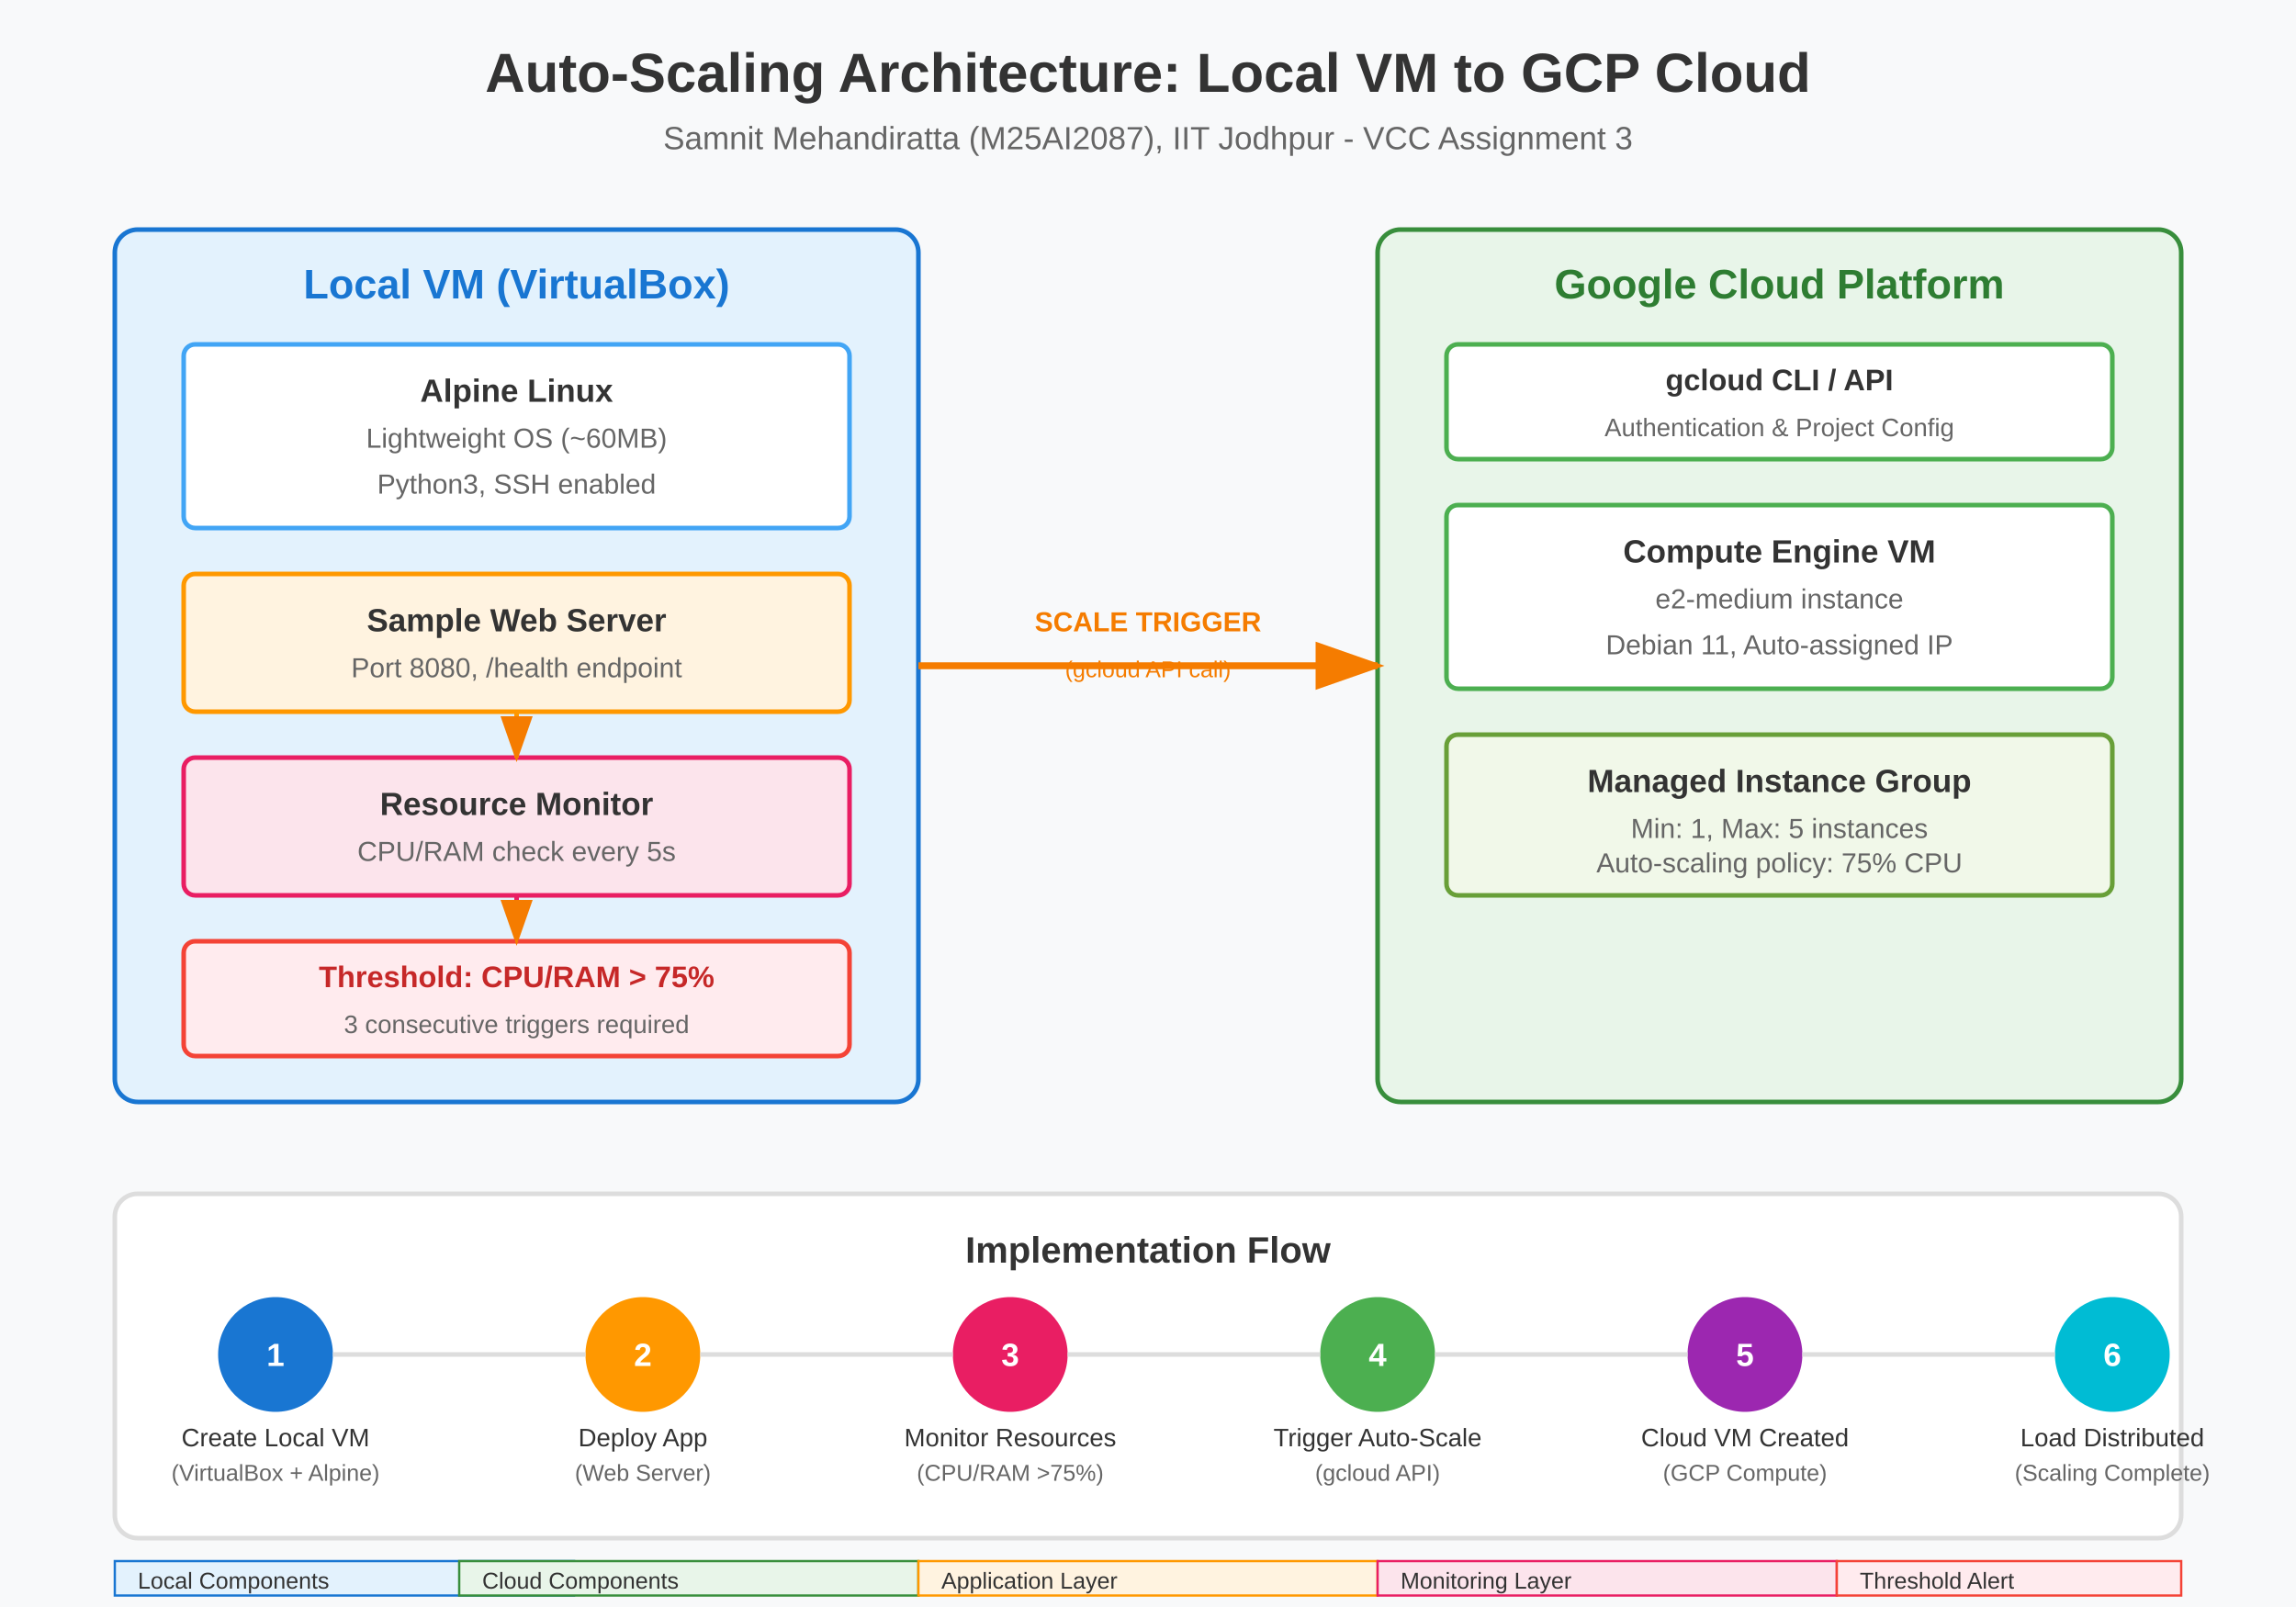
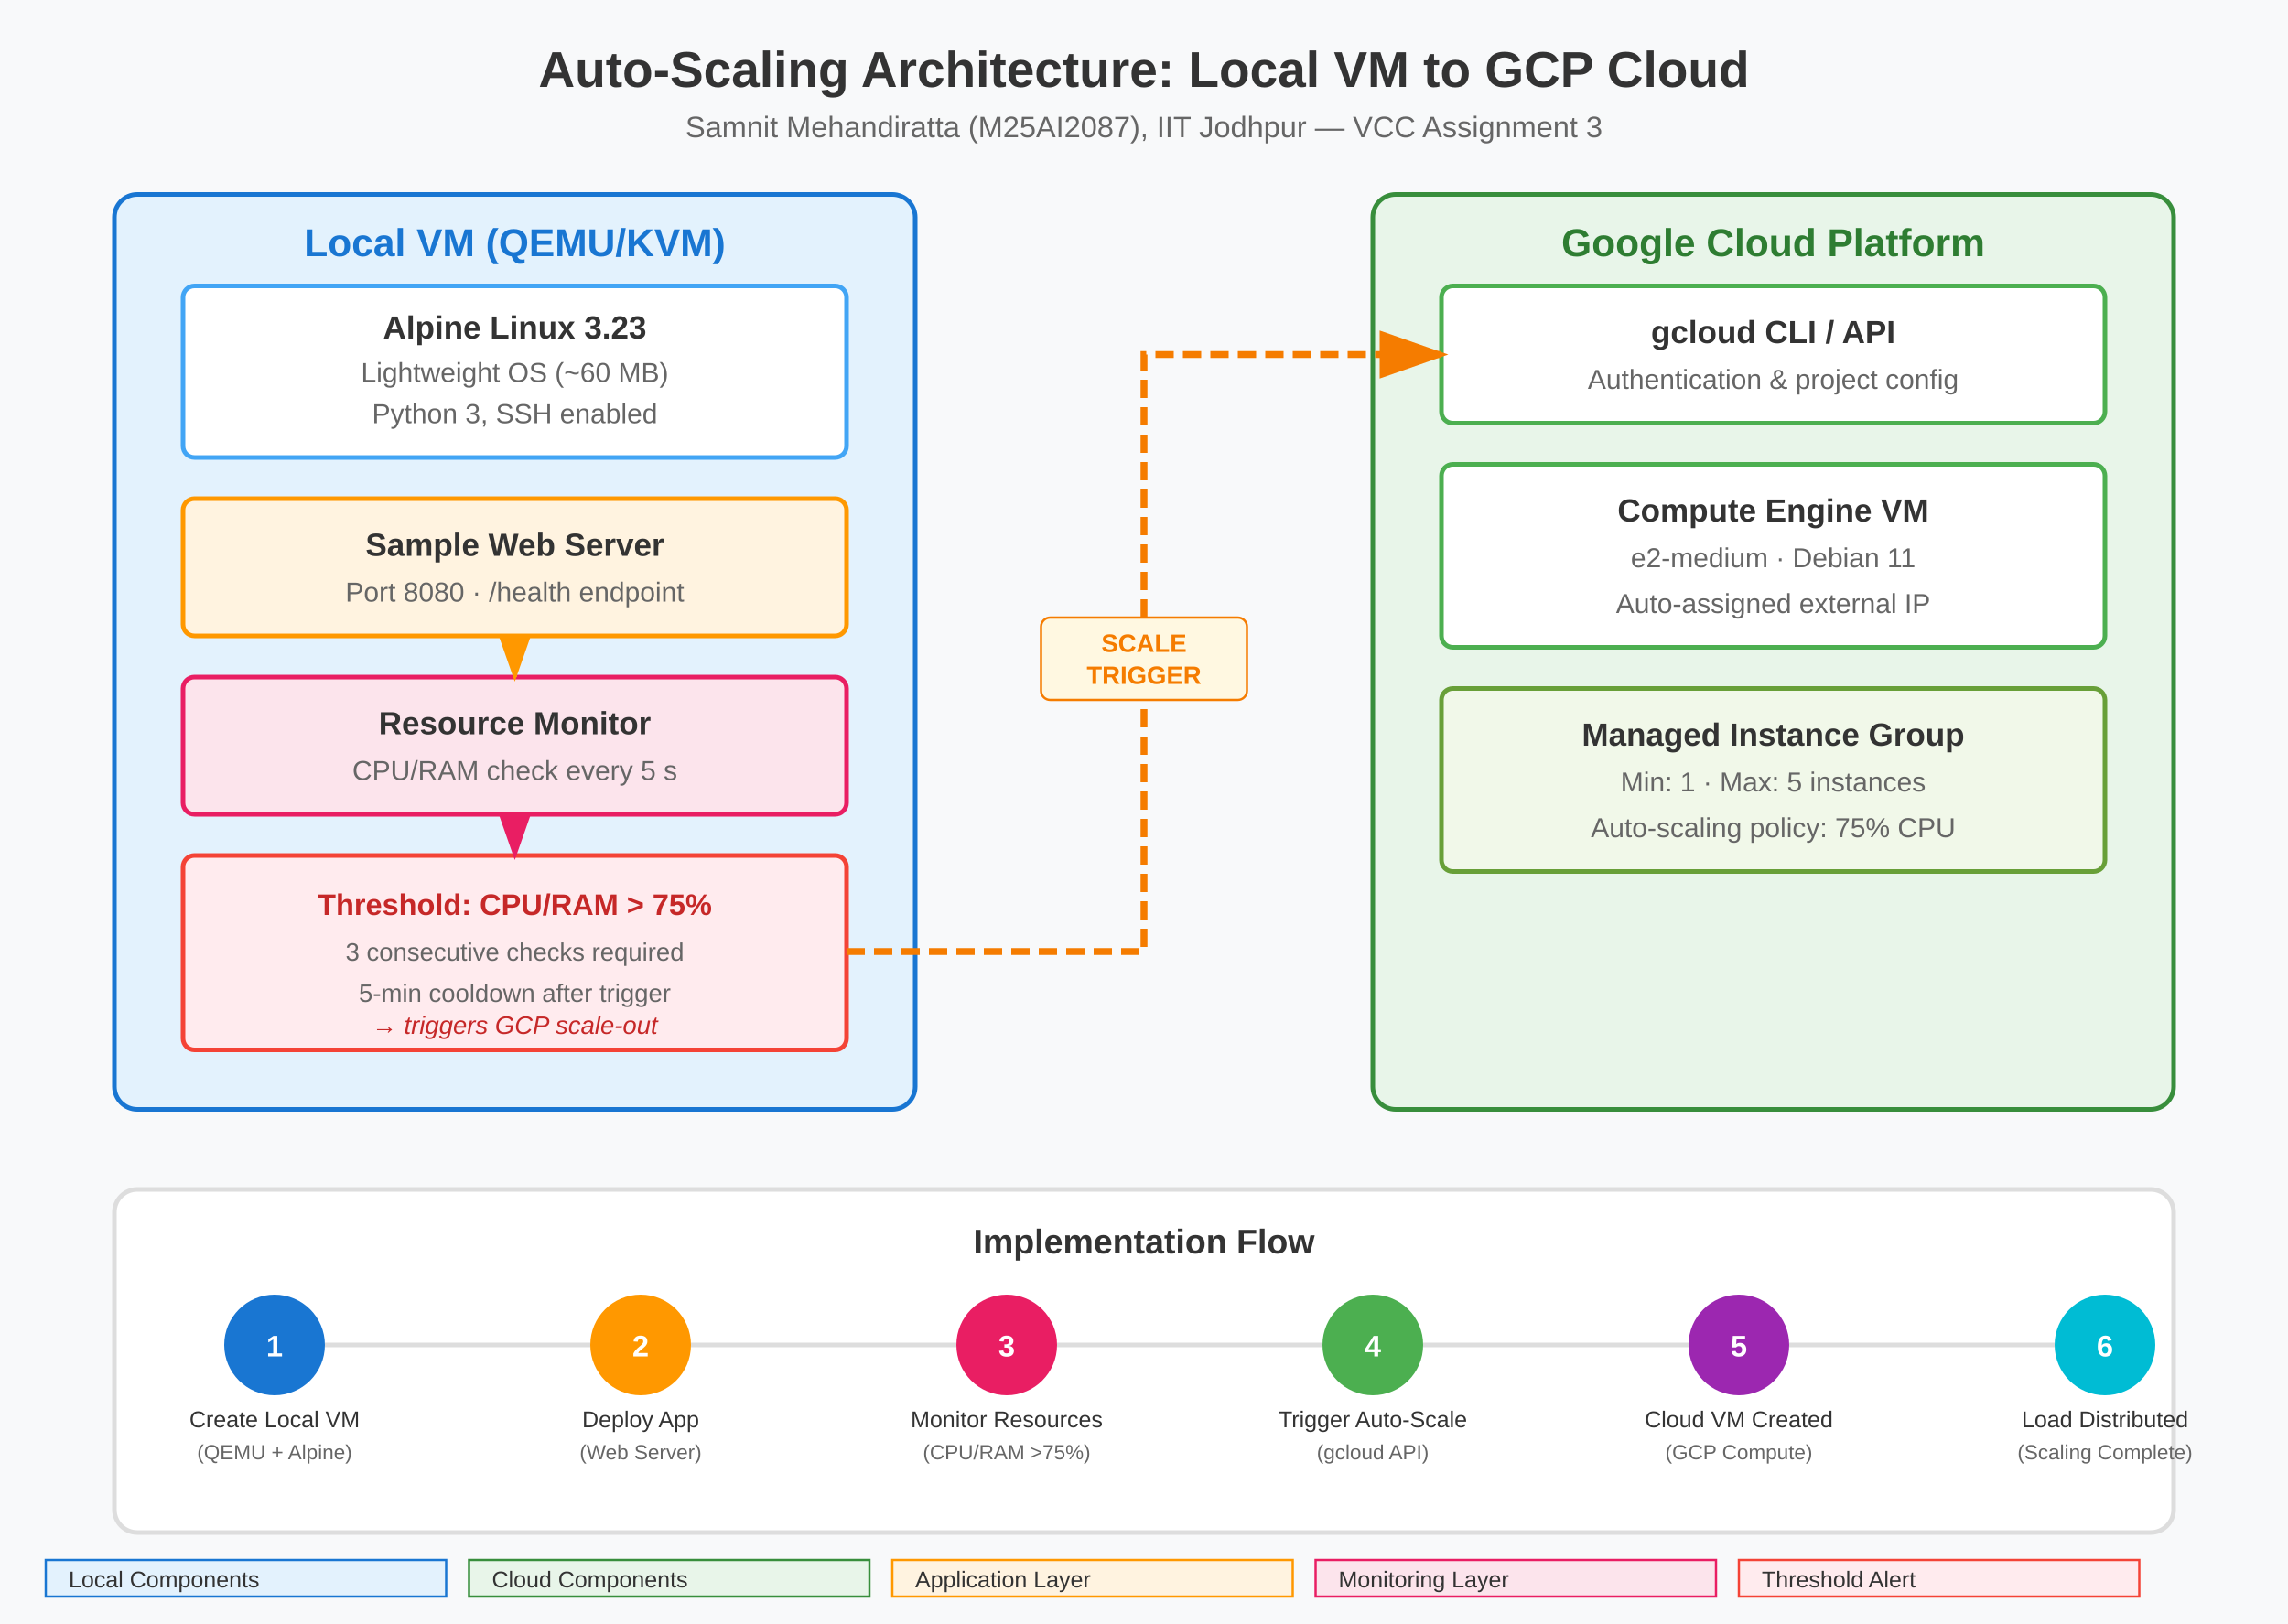
- <svg xmlns="http://www.w3.org/2000/svg" viewBox="0 0 1000 700">
-   <rect width="1000" height="700" fill="#f8f9fa" />
-   <text x="500" y="40" text-anchor="middle" font-family="Arial" font-size="24" font-weight="bold" fill="#333">
+ <svg xmlns="http://www.w3.org/2000/svg" viewBox="0 0 1000 710">
+   <rect width="1000" height="710" fill="#f8f9fa" />
+   <text x="500" y="38" text-anchor="middle" font-family="Arial" font-size="22" font-weight="bold" fill="#333">
    Auto-Scaling Architecture: Local VM to GCP Cloud
  </text>
-   <text x="500" y="65" text-anchor="middle" font-family="Arial" font-size="14" fill="#666">
-     Samnit Mehandiratta (M25AI2087), IIT Jodhpur - VCC Assignment 3
+   <text x="500" y="60" text-anchor="middle" font-family="Arial" font-size="13" fill="#666">
+     Samnit Mehandiratta (M25AI2087), IIT Jodhpur — VCC Assignment 3
  </text>
-   <rect x="50" y="100" width="350" height="380" fill="#e3f2fd" stroke="#1976d2" stroke-width="2" rx="10" />
-   <text x="225" y="130" text-anchor="middle" font-family="Arial" font-size="18" font-weight="bold" fill="#1976d2">
-     Local VM (VirtualBox)
+   <rect x="50" y="85" width="350" height="400" fill="#e3f2fd" stroke="#1976d2" stroke-width="2" rx="10" />
+   <text x="225" y="112" text-anchor="middle" font-family="Arial" font-size="17" font-weight="bold" fill="#1976d2">
+     Local VM (QEMU/KVM)
  </text>
-   <rect x="80" y="150" width="290" height="80" fill="#ffffff" stroke="#42a5f5" stroke-width="2" rx="5" />
-   <text x="225" y="175" text-anchor="middle" font-family="Arial" font-size="14" font-weight="bold" fill="#333">Alpine Linux</text>
-   <text x="225" y="195" text-anchor="middle" font-family="Arial" font-size="12" fill="#666">Lightweight OS (~60MB)</text>
-   <text x="225" y="215" text-anchor="middle" font-family="Arial" font-size="12" fill="#666">Python3, SSH enabled</text>
-   <rect x="80" y="250" width="290" height="60" fill="#fff3e0" stroke="#ff9800" stroke-width="2" rx="5" />
-   <text x="225" y="275" text-anchor="middle" font-family="Arial" font-size="14" font-weight="bold" fill="#333">Sample Web Server</text>
-   <text x="225" y="295" text-anchor="middle" font-family="Arial" font-size="12" fill="#666">Port 8080, /health endpoint</text>
-   <rect x="80" y="330" width="290" height="60" fill="#fce4ec" stroke="#e91e63" stroke-width="2" rx="5" />
-   <text x="225" y="355" text-anchor="middle" font-family="Arial" font-size="14" font-weight="bold" fill="#333">Resource Monitor</text>
-   <text x="225" y="375" text-anchor="middle" font-family="Arial" font-size="12" fill="#666">CPU/RAM check every 5s</text>
-   <rect x="80" y="410" width="290" height="50" fill="#ffebee" stroke="#f44336" stroke-width="2" rx="5" />
-   <text x="225" y="430" text-anchor="middle" font-family="Arial" font-size="13" font-weight="bold" fill="#c62828">
+   <rect x="80" y="125" width="290" height="75" fill="#ffffff" stroke="#42a5f5" stroke-width="2" rx="5" />
+   <text x="225" y="148" text-anchor="middle" font-family="Arial" font-size="14" font-weight="bold" fill="#333">Alpine Linux 3.23</text>
+   <text x="225" y="167" text-anchor="middle" font-family="Arial" font-size="12" fill="#666">Lightweight OS (~60 MB)</text>
+   <text x="225" y="185" text-anchor="middle" font-family="Arial" font-size="12" fill="#666">Python 3, SSH enabled</text>
+   <rect x="80" y="218" width="290" height="60" fill="#fff3e0" stroke="#ff9800" stroke-width="2" rx="5" />
+   <text x="225" y="243" text-anchor="middle" font-family="Arial" font-size="14" font-weight="bold" fill="#333">Sample Web Server</text>
+   <text x="225" y="263" text-anchor="middle" font-family="Arial" font-size="12" fill="#666">Port 8080 · /health endpoint</text>
+   <rect x="80" y="296" width="290" height="60" fill="#fce4ec" stroke="#e91e63" stroke-width="2" rx="5" />
+   <text x="225" y="321" text-anchor="middle" font-family="Arial" font-size="14" font-weight="bold" fill="#333">Resource Monitor</text>
+   <text x="225" y="341" text-anchor="middle" font-family="Arial" font-size="12" fill="#666">CPU/RAM check every 5 s</text>
+   <rect x="80" y="374" width="290" height="85" fill="#ffebee" stroke="#f44336" stroke-width="2" rx="5" />
+   <text x="225" y="400" text-anchor="middle" font-family="Arial" font-size="13" font-weight="bold" fill="#c62828">
    Threshold: CPU/RAM &gt; 75%
  </text>
-   <text x="225" y="450" text-anchor="middle" font-family="Arial" font-size="11" fill="#666">
-     3 consecutive triggers required
+   <text x="225" y="420" text-anchor="middle" font-family="Arial" font-size="11" fill="#666">
+     3 consecutive checks required
  </text>
-   <rect x="600" y="100" width="350" height="380" fill="#e8f5e9" stroke="#388e3c" stroke-width="2" rx="10" />
-   <text x="775" y="130" text-anchor="middle" font-family="Arial" font-size="18" font-weight="bold" fill="#2e7d32">
+   <text x="225" y="438" text-anchor="middle" font-family="Arial" font-size="11" fill="#666">
+     5-min cooldown after trigger
+   </text>
+   <text x="225" y="452" text-anchor="middle" font-family="Arial" font-size="11" font-style="italic" fill="#c62828">
+     → triggers GCP scale-out
+   </text>
+   <rect x="600" y="85" width="350" height="400" fill="#e8f5e9" stroke="#388e3c" stroke-width="2" rx="10" />
+   <text x="775" y="112" text-anchor="middle" font-family="Arial" font-size="17" font-weight="bold" fill="#2e7d32">
    Google Cloud Platform
  </text>
-   <rect x="630" y="150" width="290" height="50" fill="#ffffff" stroke="#4caf50" stroke-width="2" rx="5" />
-   <text x="775" y="170" text-anchor="middle" font-family="Arial" font-size="13" font-weight="bold" fill="#333">gcloud CLI / API</text>
-   <text x="775" y="190" text-anchor="middle" font-family="Arial" font-size="11" fill="#666">Authentication &amp; Project Config</text>
-   <rect x="630" y="220" width="290" height="80" fill="#ffffff" stroke="#4caf50" stroke-width="2" rx="5" />
-   <text x="775" y="245" text-anchor="middle" font-family="Arial" font-size="14" font-weight="bold" fill="#333">Compute Engine VM</text>
-   <text x="775" y="265" text-anchor="middle" font-family="Arial" font-size="12" fill="#666">e2-medium instance</text>
-   <text x="775" y="285" text-anchor="middle" font-family="Arial" font-size="12" fill="#666">Debian 11, Auto-assigned IP</text>
-   <rect x="630" y="320" width="290" height="70" fill="#f1f8e9" stroke="#689f38" stroke-width="2" rx="5" />
-   <text x="775" y="345" text-anchor="middle" font-family="Arial" font-size="14" font-weight="bold" fill="#333">Managed Instance Group</text>
-   <text x="775" y="365" text-anchor="middle" font-family="Arial" font-size="12" fill="#666">Min: 1, Max: 5 instances</text>
-   <text x="775" y="380" text-anchor="middle" font-family="Arial" font-size="12" fill="#666">Auto-scaling policy: 75% CPU</text>
+   <rect x="630" y="125" width="290" height="60" fill="#ffffff" stroke="#4caf50" stroke-width="2" rx="5" />
+   <text x="775" y="150" text-anchor="middle" font-family="Arial" font-size="14" font-weight="bold" fill="#333">gcloud CLI / API</text>
+   <text x="775" y="170" text-anchor="middle" font-family="Arial" font-size="12" fill="#666">Authentication &amp; project config</text>
+   <rect x="630" y="203" width="290" height="80" fill="#ffffff" stroke="#4caf50" stroke-width="2" rx="5" />
+   <text x="775" y="228" text-anchor="middle" font-family="Arial" font-size="14" font-weight="bold" fill="#333">Compute Engine VM</text>
+   <text x="775" y="248" text-anchor="middle" font-family="Arial" font-size="12" fill="#666">e2-medium · Debian 11</text>
+   <text x="775" y="268" text-anchor="middle" font-family="Arial" font-size="12" fill="#666">Auto-assigned external IP</text>
+   <rect x="630" y="301" width="290" height="80" fill="#f1f8e9" stroke="#689f38" stroke-width="2" rx="5" />
+   <text x="775" y="326" text-anchor="middle" font-family="Arial" font-size="14" font-weight="bold" fill="#333">Managed Instance Group</text>
+   <text x="775" y="346" text-anchor="middle" font-family="Arial" font-size="12" fill="#666">Min: 1 · Max: 5 instances</text>
+   <text x="775" y="366" text-anchor="middle" font-family="Arial" font-size="12" fill="#666">Auto-scaling policy: 75% CPU</text>
  <defs>
-     <marker id="arrowhead" markerWidth="10" markerHeight="7" refX="9" refY="3.5" orient="auto">
+     <marker id="arr-orange" markerWidth="10" markerHeight="7" refX="9" refY="3.5" orient="auto">
      <polygon points="0 0, 10 3.5, 0 7" fill="#f57c00" />
    </marker>
+     <marker id="arr-pink" markerWidth="10" markerHeight="7" refX="9" refY="3.5" orient="auto">
+       <polygon points="0 0, 10 3.5, 0 7" fill="#e91e63" />
+     </marker>
+     <marker id="arr-amber" markerWidth="10" markerHeight="7" refX="9" refY="3.5" orient="auto">
+       <polygon points="0 0, 10 3.5, 0 7" fill="#ff9800" />
+     </marker>
  </defs>
-   <path d="M 400 290 L 450 290 L 450 290 L 600 290" stroke="#f57c00" stroke-width="3" fill="none" marker-end="url(#arrowhead)" />
-   <text x="500" y="275" text-anchor="middle" font-family="Arial" font-size="12" font-weight="bold" fill="#f57c00">
-     SCALE TRIGGER
-   </text>
-   <text x="500" y="295" text-anchor="middle" font-family="Arial" font-size="10" fill="#f57c00">
-     (gcloud API call)
-   </text>
-   <path d="M 225 390 L 225 410" stroke="#e91e63" stroke-width="2" fill="none" marker-end="url(#arrowhead)" />
-   <path d="M 225 310 L 225 330" stroke="#ff9800" stroke-width="2" fill="none" marker-end="url(#arrowhead)" />
+   <path d="M 225 278 L 225 296" stroke="#ff9800" stroke-width="2" fill="none" marker-end="url(#arr-amber)" />
+   <path d="M 225 356 L 225 374" stroke="#e91e63" stroke-width="2" fill="none" marker-end="url(#arr-pink)" />
+   <path d="M 370 416 L 500 416 L 500 155 L 630 155" stroke="#f57c00" stroke-width="3" fill="none" marker-end="url(#arr-orange)" stroke-dasharray="8,4" />
+   <rect x="455" y="270" width="90" height="36" rx="4" fill="#fff8e1" stroke="#f57c00" stroke-width="1" />
+   <text x="500" y="285" text-anchor="middle" font-family="Arial" font-size="11" font-weight="bold" fill="#f57c00">SCALE</text>
+   <text x="500" y="299" text-anchor="middle" font-family="Arial" font-size="11" font-weight="bold" fill="#f57c00">TRIGGER</text>
  <rect x="50" y="520" width="900" height="150" fill="#fff" stroke="#ddd" stroke-width="2" rx="10" />
-   <text x="500" y="550" text-anchor="middle" font-family="Arial" font-size="16" font-weight="bold" fill="#333">
+   <text x="500" y="548" text-anchor="middle" font-family="Arial" font-size="15" font-weight="bold" fill="#333">
    Implementation Flow
  </text>
-   <circle cx="120" cy="590" r="25" fill="#1976d2" />
-   <text x="120" y="595" text-anchor="middle" font-family="Arial" font-size="14" font-weight="bold" fill="#fff">1</text>
-   <text x="120" y="630" text-anchor="middle" font-family="Arial" font-size="11" fill="#333">Create Local VM</text>
-   <text x="120" y="645" text-anchor="middle" font-family="Arial" font-size="10" fill="#666">(VirtualBox + Alpine)</text>
-   <circle cx="280" cy="590" r="25" fill="#ff9800" />
-   <text x="280" y="595" text-anchor="middle" font-family="Arial" font-size="14" font-weight="bold" fill="#fff">2</text>
-   <text x="280" y="630" text-anchor="middle" font-family="Arial" font-size="11" fill="#333">Deploy App</text>
-   <text x="280" y="645" text-anchor="middle" font-family="Arial" font-size="10" fill="#666">(Web Server)</text>
-   <circle cx="440" cy="590" r="25" fill="#e91e63" />
-   <text x="440" y="595" text-anchor="middle" font-family="Arial" font-size="14" font-weight="bold" fill="#fff">3</text>
-   <text x="440" y="630" text-anchor="middle" font-family="Arial" font-size="11" fill="#333">Monitor Resources</text>
-   <text x="440" y="645" text-anchor="middle" font-family="Arial" font-size="10" fill="#666">(CPU/RAM &gt;75%)</text>
-   <circle cx="600" cy="590" r="25" fill="#4caf50" />
-   <text x="600" y="595" text-anchor="middle" font-family="Arial" font-size="14" font-weight="bold" fill="#fff">4</text>
-   <text x="600" y="630" text-anchor="middle" font-family="Arial" font-size="11" fill="#333">Trigger Auto-Scale</text>
-   <text x="600" y="645" text-anchor="middle" font-family="Arial" font-size="10" fill="#666">(gcloud API)</text>
-   <circle cx="760" cy="590" r="25" fill="#9c27b0" />
-   <text x="760" y="595" text-anchor="middle" font-family="Arial" font-size="14" font-weight="bold" fill="#fff">5</text>
-   <text x="760" y="630" text-anchor="middle" font-family="Arial" font-size="11" fill="#333">Cloud VM Created</text>
-   <text x="760" y="645" text-anchor="middle" font-family="Arial" font-size="10" fill="#666">(GCP Compute)</text>
-   <circle cx="920" cy="590" r="25" fill="#00bcd4" />
-   <text x="920" y="595" text-anchor="middle" font-family="Arial" font-size="14" font-weight="bold" fill="#fff">6</text>
-   <text x="920" y="630" text-anchor="middle" font-family="Arial" font-size="11" fill="#333">Load Distributed</text>
-   <text x="920" y="645" text-anchor="middle" font-family="Arial" font-size="10" fill="#666">(Scaling Complete)</text>
-   <line x1="145" y1="590" x2="255" y2="590" stroke="#ddd" stroke-width="2" />
-   <line x1="305" y1="590" x2="415" y2="590" stroke="#ddd" stroke-width="2" />
-   <line x1="465" y1="590" x2="575" y2="590" stroke="#ddd" stroke-width="2" />
-   <line x1="625" y1="590" x2="735" y2="590" stroke="#ddd" stroke-width="2" />
-   <line x1="785" y1="590" x2="895" y2="590" stroke="#ddd" stroke-width="2" />
-   <rect x="50" y="680" width="200" height="15" fill="#e3f2fd" stroke="#1976d2" stroke-width="1" />
-   <text x="60" y="692" font-family="Arial" font-size="10" fill="#333">Local Components</text>
-   <rect x="200" y="680" width="200" height="15" fill="#e8f5e9" stroke="#388e3c" stroke-width="1" />
-   <text x="210" y="692" font-family="Arial" font-size="10" fill="#333">Cloud Components</text>
-   <rect x="400" y="680" width="200" height="15" fill="#fff3e0" stroke="#ff9800" stroke-width="1" />
-   <text x="410" y="692" font-family="Arial" font-size="10" fill="#333">Application Layer</text>
-   <rect x="600" y="680" width="200" height="15" fill="#fce4ec" stroke="#e91e63" stroke-width="1" />
-   <text x="610" y="692" font-family="Arial" font-size="10" fill="#333">Monitoring Layer</text>
-   <rect x="800" y="680" width="150" height="15" fill="#ffebee" stroke="#f44336" stroke-width="1" />
-   <text x="810" y="692" font-family="Arial" font-size="10" fill="#333">Threshold Alert</text>
+   <circle cx="120" cy="588" r="22" fill="#1976d2" />
+   <text x="120" y="593" text-anchor="middle" font-family="Arial" font-size="13" font-weight="bold" fill="#fff">1</text>
+   <text x="120" y="624" text-anchor="middle" font-family="Arial" font-size="10" fill="#333">Create Local VM</text>
+   <text x="120" y="638" text-anchor="middle" font-family="Arial" font-size="9" fill="#666">(QEMU + Alpine)</text>
+   <circle cx="280" cy="588" r="22" fill="#ff9800" />
+   <text x="280" y="593" text-anchor="middle" font-family="Arial" font-size="13" font-weight="bold" fill="#fff">2</text>
+   <text x="280" y="624" text-anchor="middle" font-family="Arial" font-size="10" fill="#333">Deploy App</text>
+   <text x="280" y="638" text-anchor="middle" font-family="Arial" font-size="9" fill="#666">(Web Server)</text>
+   <circle cx="440" cy="588" r="22" fill="#e91e63" />
+   <text x="440" y="593" text-anchor="middle" font-family="Arial" font-size="13" font-weight="bold" fill="#fff">3</text>
+   <text x="440" y="624" text-anchor="middle" font-family="Arial" font-size="10" fill="#333">Monitor Resources</text>
+   <text x="440" y="638" text-anchor="middle" font-family="Arial" font-size="9" fill="#666">(CPU/RAM &gt;75%)</text>
+   <circle cx="600" cy="588" r="22" fill="#4caf50" />
+   <text x="600" y="593" text-anchor="middle" font-family="Arial" font-size="13" font-weight="bold" fill="#fff">4</text>
+   <text x="600" y="624" text-anchor="middle" font-family="Arial" font-size="10" fill="#333">Trigger Auto-Scale</text>
+   <text x="600" y="638" text-anchor="middle" font-family="Arial" font-size="9" fill="#666">(gcloud API)</text>
+   <circle cx="760" cy="588" r="22" fill="#9c27b0" />
+   <text x="760" y="593" text-anchor="middle" font-family="Arial" font-size="13" font-weight="bold" fill="#fff">5</text>
+   <text x="760" y="624" text-anchor="middle" font-family="Arial" font-size="10" fill="#333">Cloud VM Created</text>
+   <text x="760" y="638" text-anchor="middle" font-family="Arial" font-size="9" fill="#666">(GCP Compute)</text>
+   <circle cx="920" cy="588" r="22" fill="#00bcd4" />
+   <text x="920" y="593" text-anchor="middle" font-family="Arial" font-size="13" font-weight="bold" fill="#fff">6</text>
+   <text x="920" y="624" text-anchor="middle" font-family="Arial" font-size="10" fill="#333">Load Distributed</text>
+   <text x="920" y="638" text-anchor="middle" font-family="Arial" font-size="9" fill="#666">(Scaling Complete)</text>
+   <line x1="142" y1="588" x2="258" y2="588" stroke="#ddd" stroke-width="2" />
+   <line x1="302" y1="588" x2="418" y2="588" stroke="#ddd" stroke-width="2" />
+   <line x1="462" y1="588" x2="578" y2="588" stroke="#ddd" stroke-width="2" />
+   <line x1="622" y1="588" x2="738" y2="588" stroke="#ddd" stroke-width="2" />
+   <line x1="782" y1="588" x2="898" y2="588" stroke="#ddd" stroke-width="2" />
+   <rect x="20" y="682" width="175" height="16" fill="#e3f2fd" stroke="#1976d2" stroke-width="1" />
+   <text x="30" y="694" font-family="Arial" font-size="10" fill="#333">Local Components</text>
+   <rect x="205" y="682" width="175" height="16" fill="#e8f5e9" stroke="#388e3c" stroke-width="1" />
+   <text x="215" y="694" font-family="Arial" font-size="10" fill="#333">Cloud Components</text>
+   <rect x="390" y="682" width="175" height="16" fill="#fff3e0" stroke="#ff9800" stroke-width="1" />
+   <text x="400" y="694" font-family="Arial" font-size="10" fill="#333">Application Layer</text>
+   <rect x="575" y="682" width="175" height="16" fill="#fce4ec" stroke="#e91e63" stroke-width="1" />
+   <text x="585" y="694" font-family="Arial" font-size="10" fill="#333">Monitoring Layer</text>
+   <rect x="760" y="682" width="175" height="16" fill="#ffebee" stroke="#f44336" stroke-width="1" />
+   <text x="770" y="694" font-family="Arial" font-size="10" fill="#333">Threshold Alert</text>
</svg>
